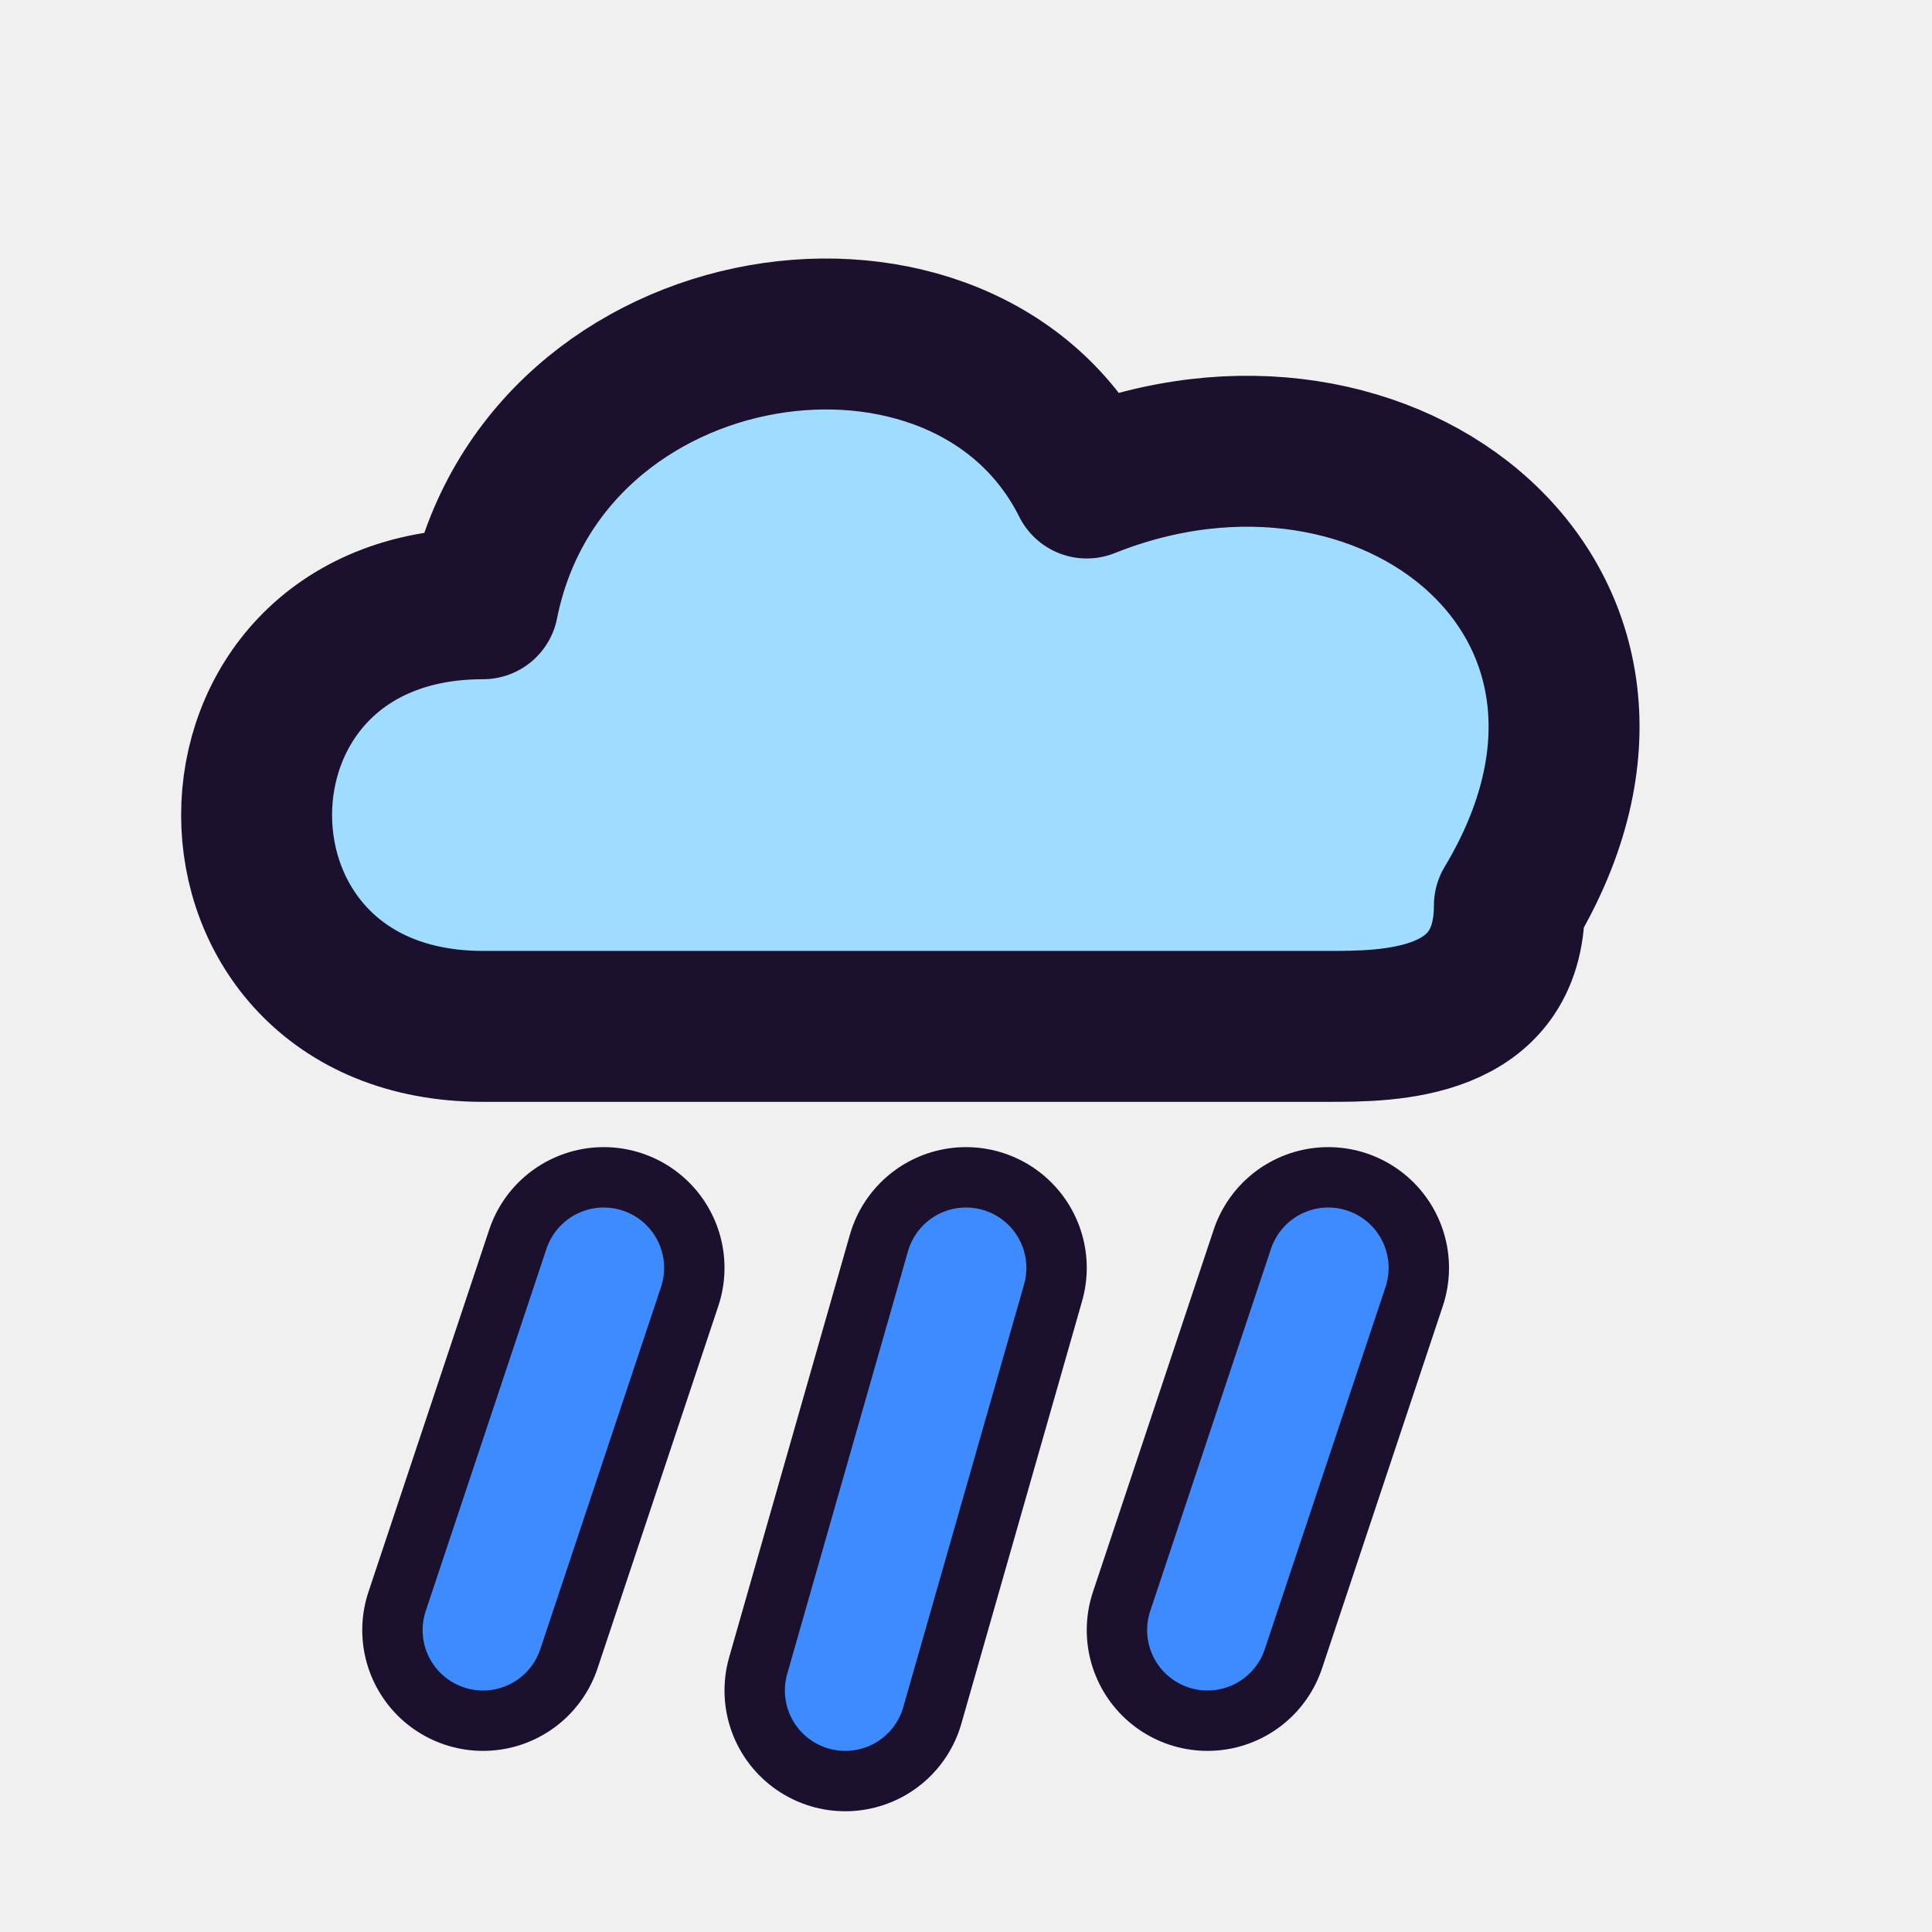
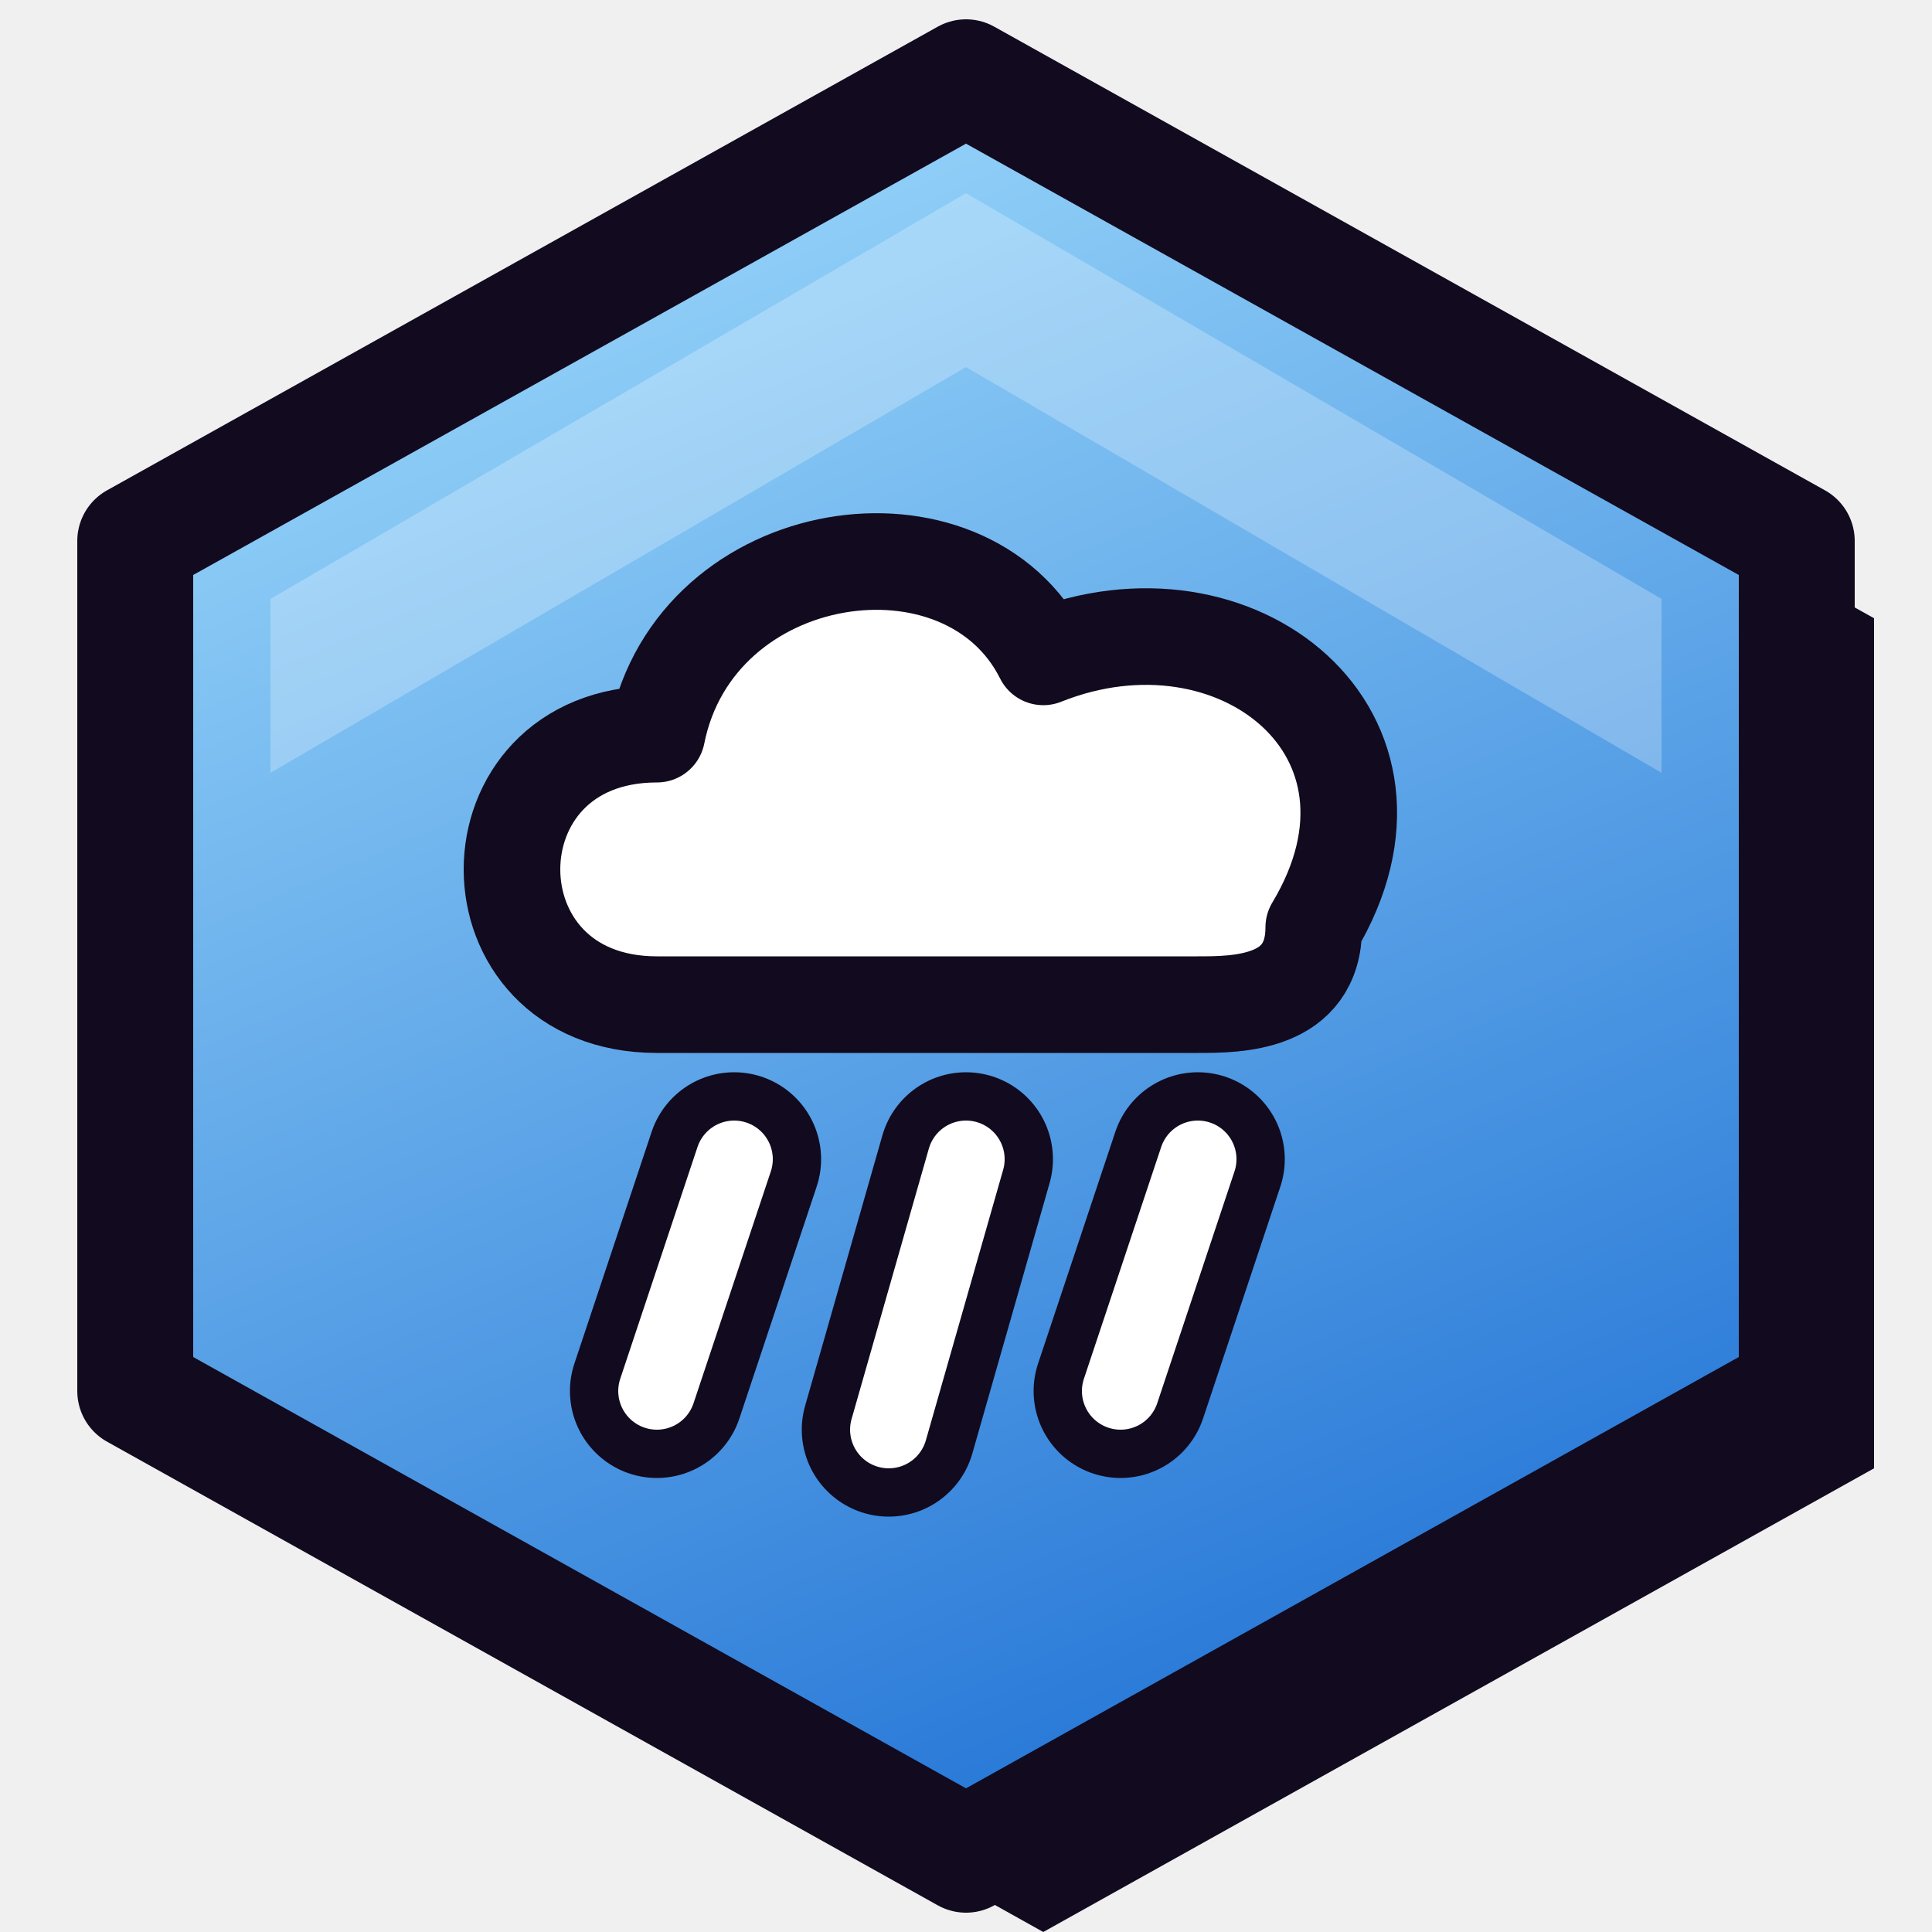
- <svg xmlns="http://www.w3.org/2000/svg" width="64" height="64" viewBox="0 0 64 64">
-   <path d="M16 34 C6 34 6 20 16 20 C18 10 32 8 36 16 C46 12 56 20 50 30 C50 34 46 34 44 34 Z" fill="#9fdcff" stroke="#1B102D" stroke-width="5" stroke-linejoin="round" stroke-linecap="round" />
-   <path d="M20 42 L16 54 M32 42 L28 56 M44 42 L40 54" stroke="#1B102D" stroke-width="8" stroke-linecap="round" />
-   <path d="M20 42 L16 54 M32 42 L28 56 M44 42 L40 54" stroke="#3d8bff" stroke-width="4" stroke-linecap="round" />
+ <svg xmlns="http://www.w3.org/2000/svg" width="64" height="64" viewBox="0 0 100 100">
+   <defs>
+     <linearGradient id="g" x1="0" y1="0" x2="0.4" y2="1">
+       <stop offset="0" stop-color="#a9e4ff" />
+       <stop offset="1" stop-color="#2a7ad8" />
+     </linearGradient>
+   </defs>
+   <path d="M50 4 L93 28 L93 72 L50 96 L7 72 L7 28 Z" fill="#120a1e" transform="translate(4 4)" />
+   <path d="M50 4 L93 28 L93 72 L50 96 L7 72 L7 28 Z" fill="url(#g)" stroke="#120a1e" stroke-width="6" stroke-linejoin="round" />
+   <path d="M50 10 L86 31 L86 40 L50 19 L14 40 L14 31 Z" fill="#fff" opacity="0.25" />
+   <g transform="translate(18 18) scale(1)">
+     <path d="M16 34 C6 34 6 20 16 20 C18 10 32 8 36 16 C46 12 56 20 50 30 C50 34 46 34 44 34 Z" fill="#fff" stroke="#120a1e" stroke-width="5" stroke-linejoin="round" stroke-linecap="round" />
+     <path d="M20 42 L16 54 M32 42 L28 56 M44 42 L40 54" stroke="#120a1e" stroke-width="9" stroke-linecap="round" />
+     <path d="M20 42 L16 54 M32 42 L28 56 M44 42 L40 54" stroke="#fff" stroke-width="4" stroke-linecap="round" />
+   </g>
</svg>
